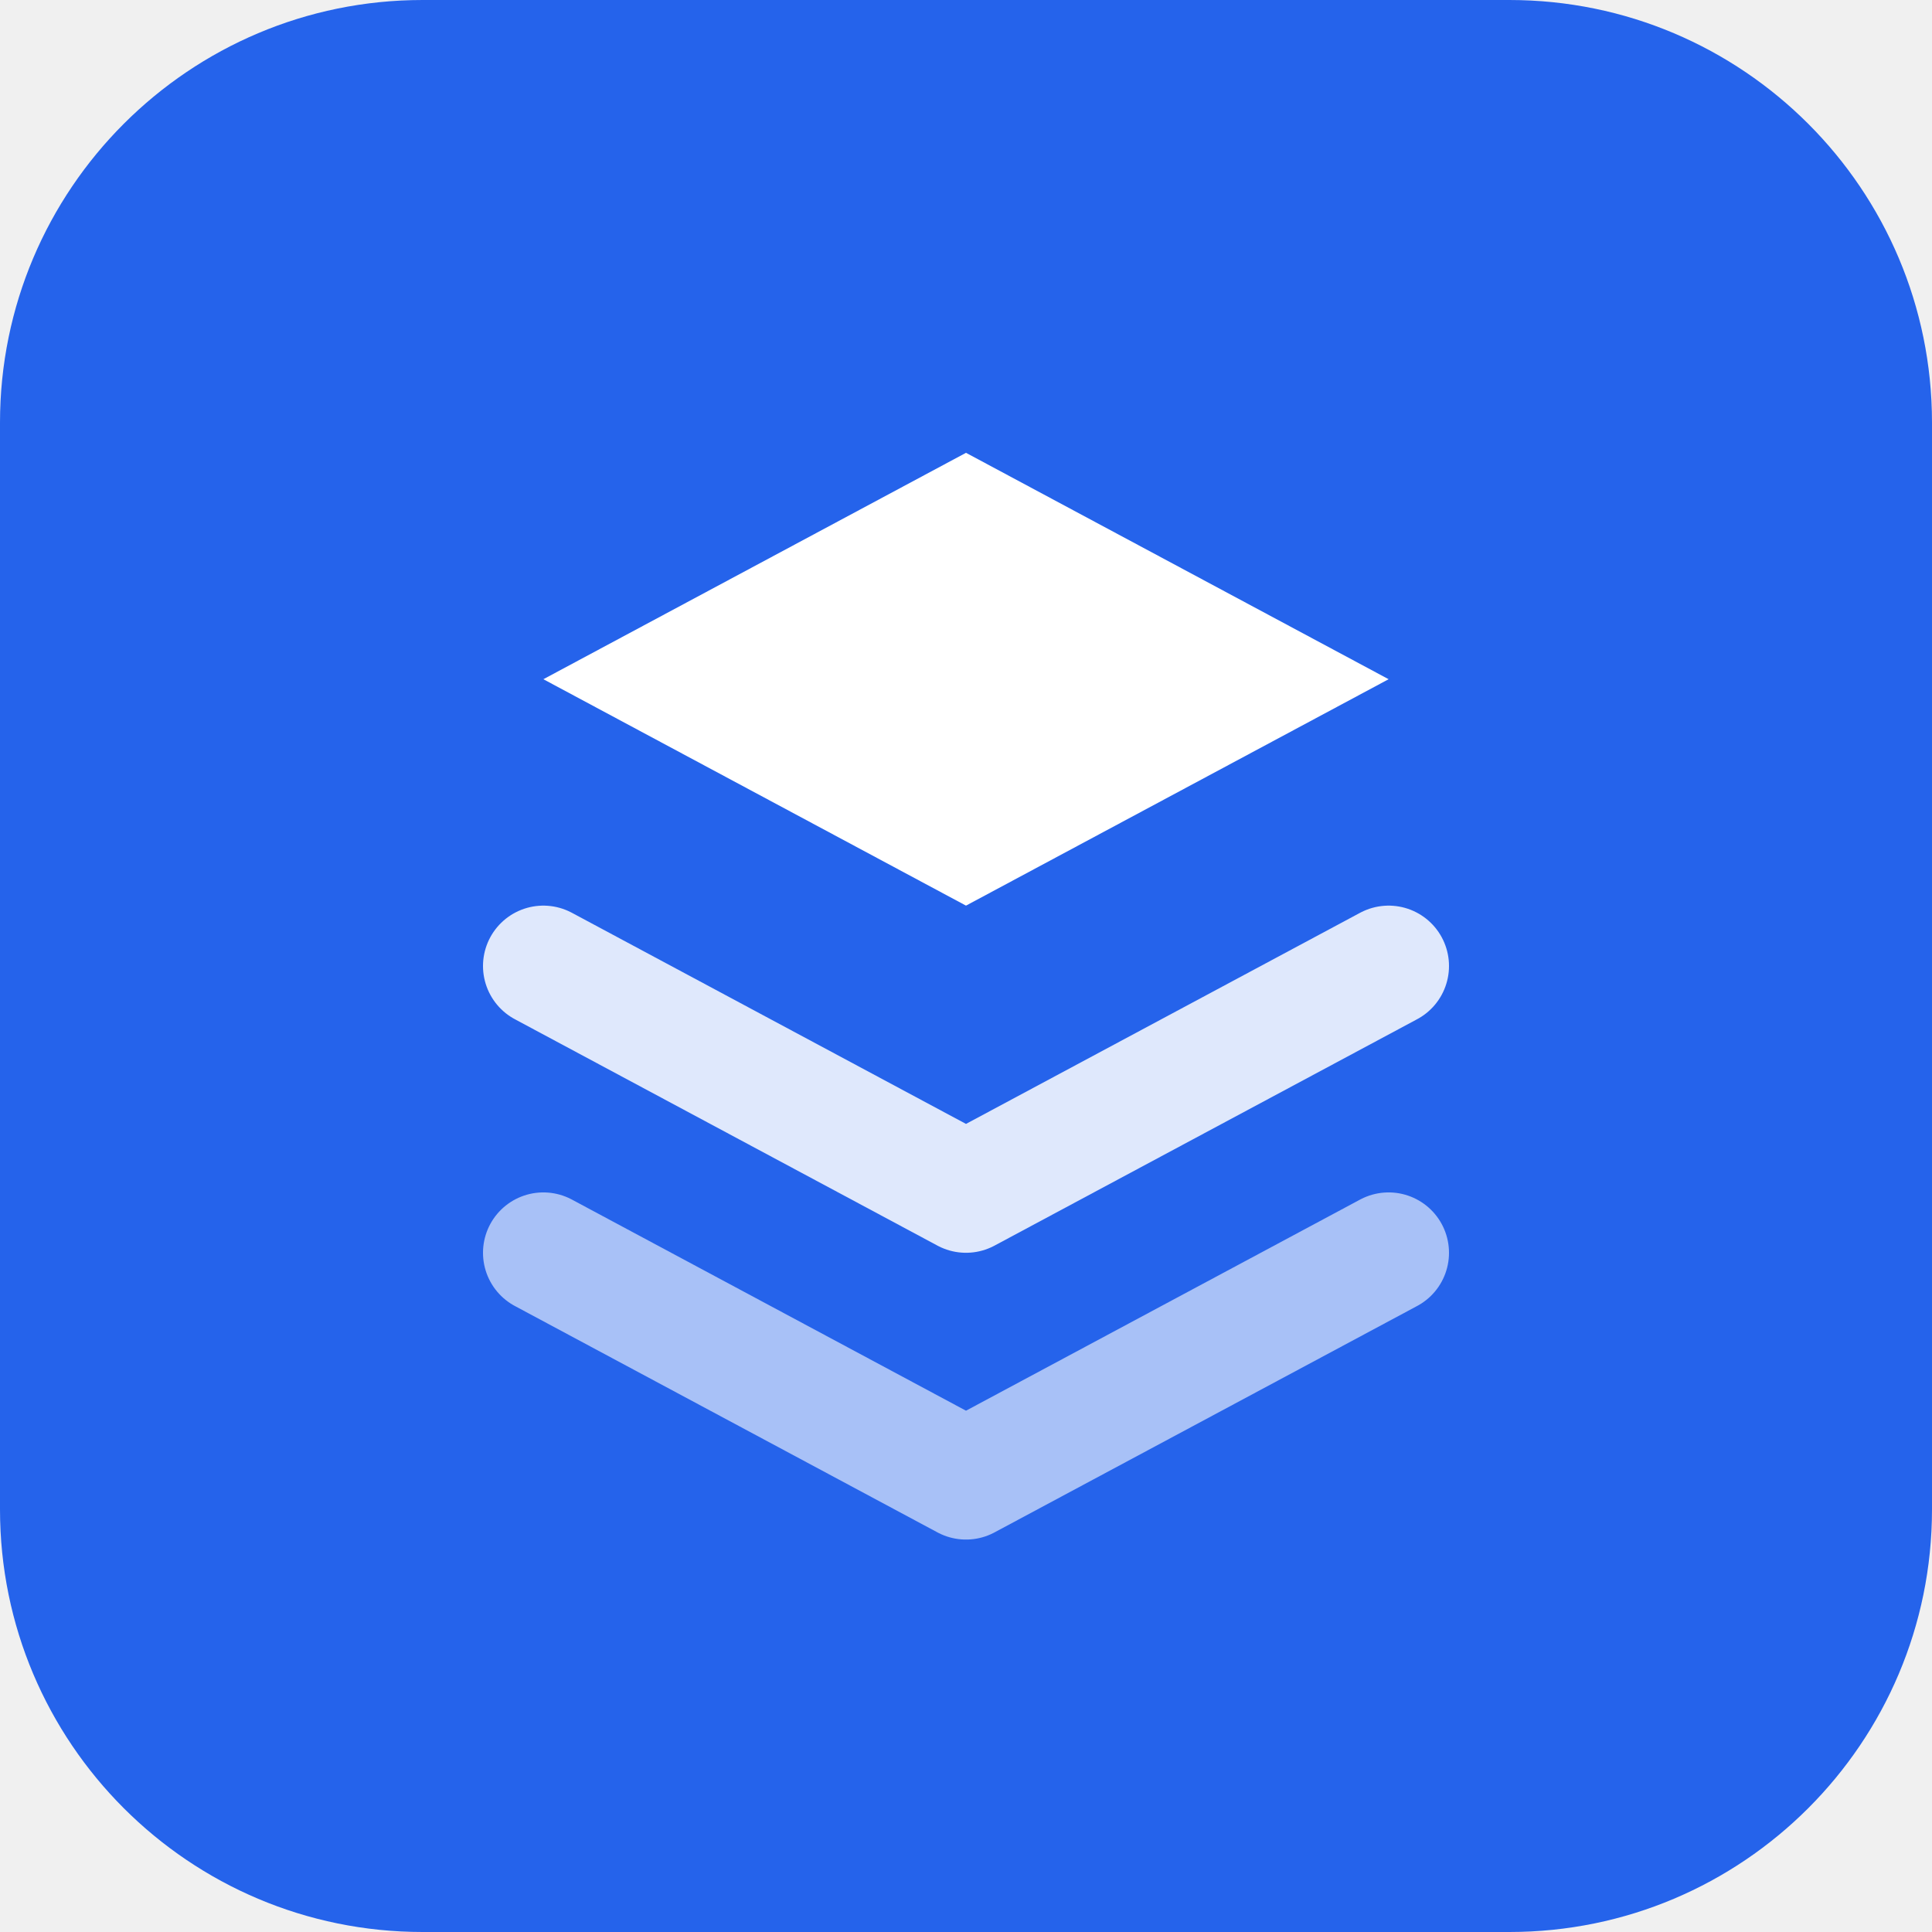
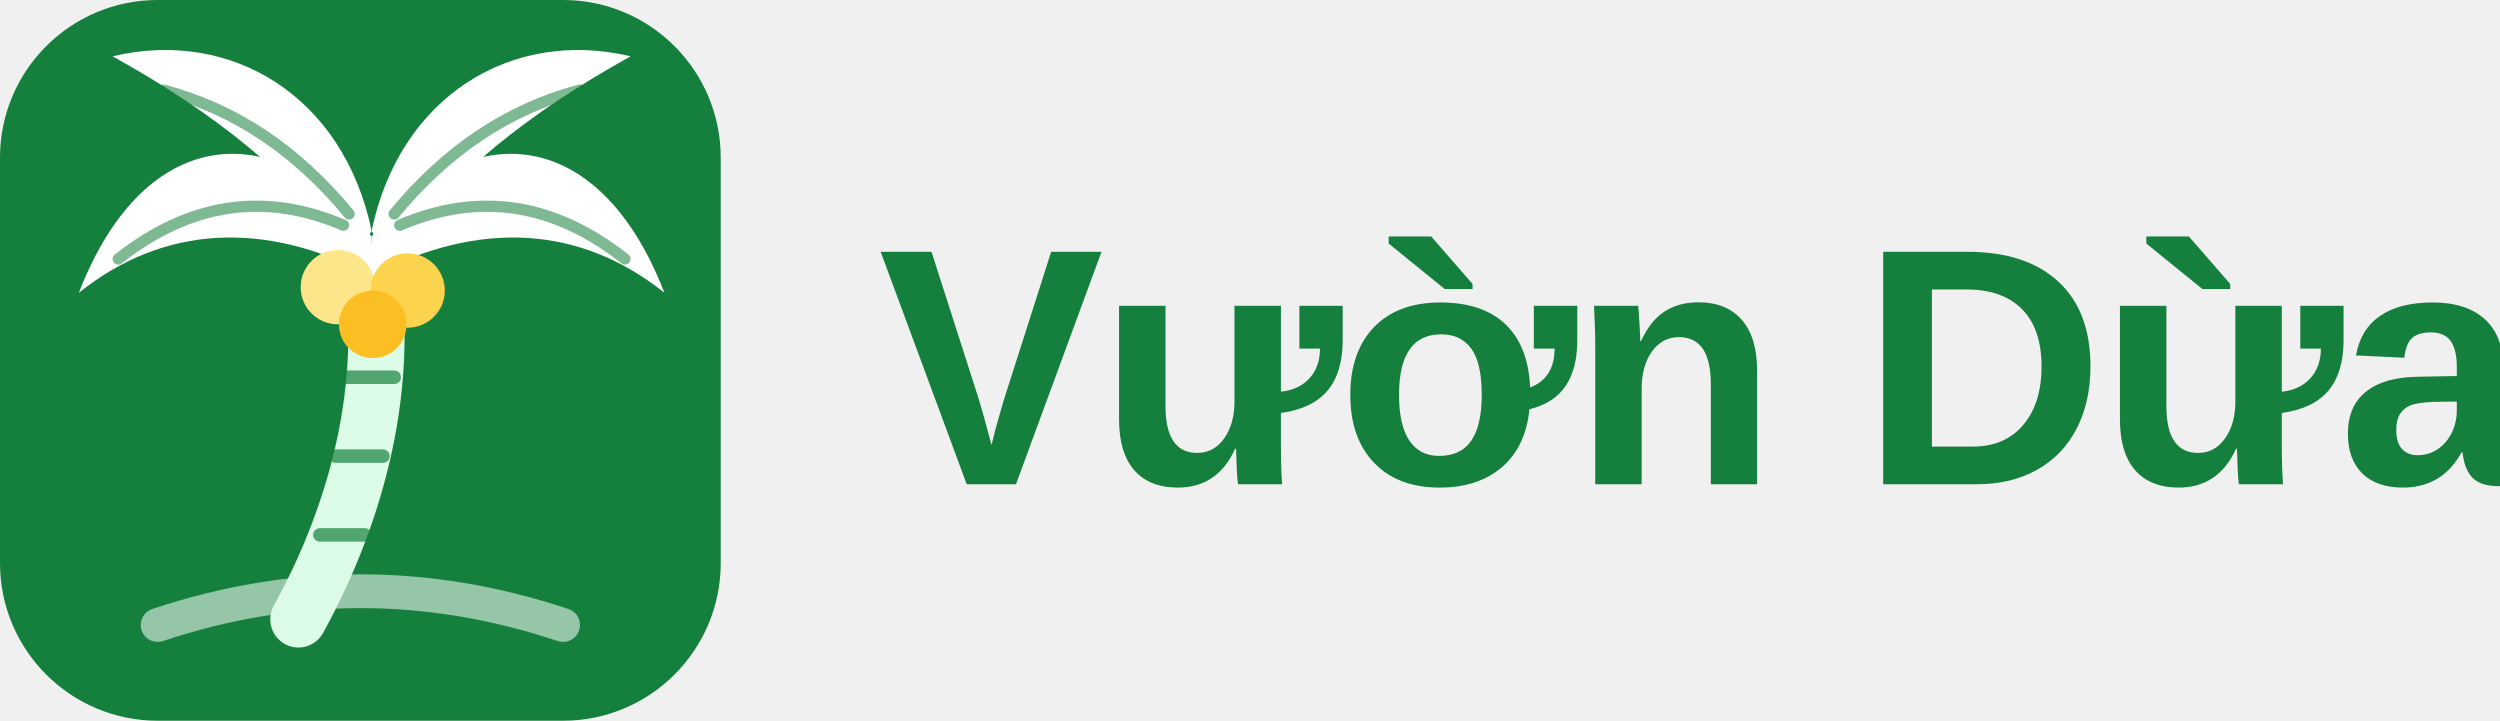
- <svg xmlns="http://www.w3.org/2000/svg" viewBox="0 0 64 64" role="img" aria-label="Logo">
-   <rect width="64" height="64" rx="14" fill="#2563EB" />
-   <path d="M18 22.5 32 15l14 7.5-14 7.5-14-7.5Z" fill="#FFFFFF" />
-   <path d="m18 32 14 7.5L46 32" fill="none" stroke="#FFFFFF" stroke-width="4" stroke-linecap="round" stroke-linejoin="round" opacity=".85" />
-   <path d="m18 41.5 14 7.5 14-7.5" fill="none" stroke="#FFFFFF" stroke-width="4" stroke-linecap="round" stroke-linejoin="round" opacity=".6" />
+ <svg xmlns="http://www.w3.org/2000/svg" viewBox="0 0 222 64" role="img" aria-label="Quán Vườn Dừa">
+   <rect width="64" height="64" rx="14" fill="#15803D" />
+   <path d="M14 55.5Q32 49.5 50 55.5" fill="none" stroke="#FFFFFF" stroke-width="3" stroke-linecap="round" opacity=".55" />
+   <path d="M33 24C34.5 34 32 45 26.5 55" fill="none" stroke="#DCFCE7" stroke-width="5" stroke-linecap="round" />
+   <path d="M30.6 33.5h4.4M29.8 40.5h4.2M28.4 47.5h4" stroke="#15803D" stroke-width="1.2" stroke-linecap="round" opacity=".7" />
+   <path d="M33 21C41 10.5 53 10.5 59 26C51.5 20 42.5 19.5 33 24.5Z" fill="#FFFFFF" />
+   <path d="M33 20.5C35.5 8.5 45.5 2.5 56 5C47 10 40 15.5 34.5 23Z" fill="#FFFFFF" />
+   <path d="M33 20.5C30.5 8.5 20.5 2.5 10 5C19 10 26 15.5 31.5 23Z" fill="#FFFFFF" />
+   <path d="M33 21C25 10.5 13 10.5 7 26C14.5 20 23.5 19.5 33 24.5Z" fill="#FFFFFF" />
+   <path d="M35.5 20Q46 15.5 55.5 23M35 19Q42 10.5 51.5 8M31 19Q24 10.5 14.5 8M30.5 20Q20 15.5 10.5 23" fill="none" stroke="#15803D" stroke-width="1" stroke-linecap="round" opacity=".55" />
+   <circle cx="30" cy="25.5" r="3.3" fill="#FDE68A" />
+   <circle cx="36.2" cy="25.8" r="3.3" fill="#FCD34D" />
+   <circle cx="33.1" cy="28.8" r="3" fill="#FBBF24" />
+   <text x="78" y="43" font-family="'Segoe UI', Arial, Helvetica, sans-serif" font-size="30" font-weight="700" fill="#15803D" letter-spacing="-0.5">Vườn Dừa</text>
</svg>
